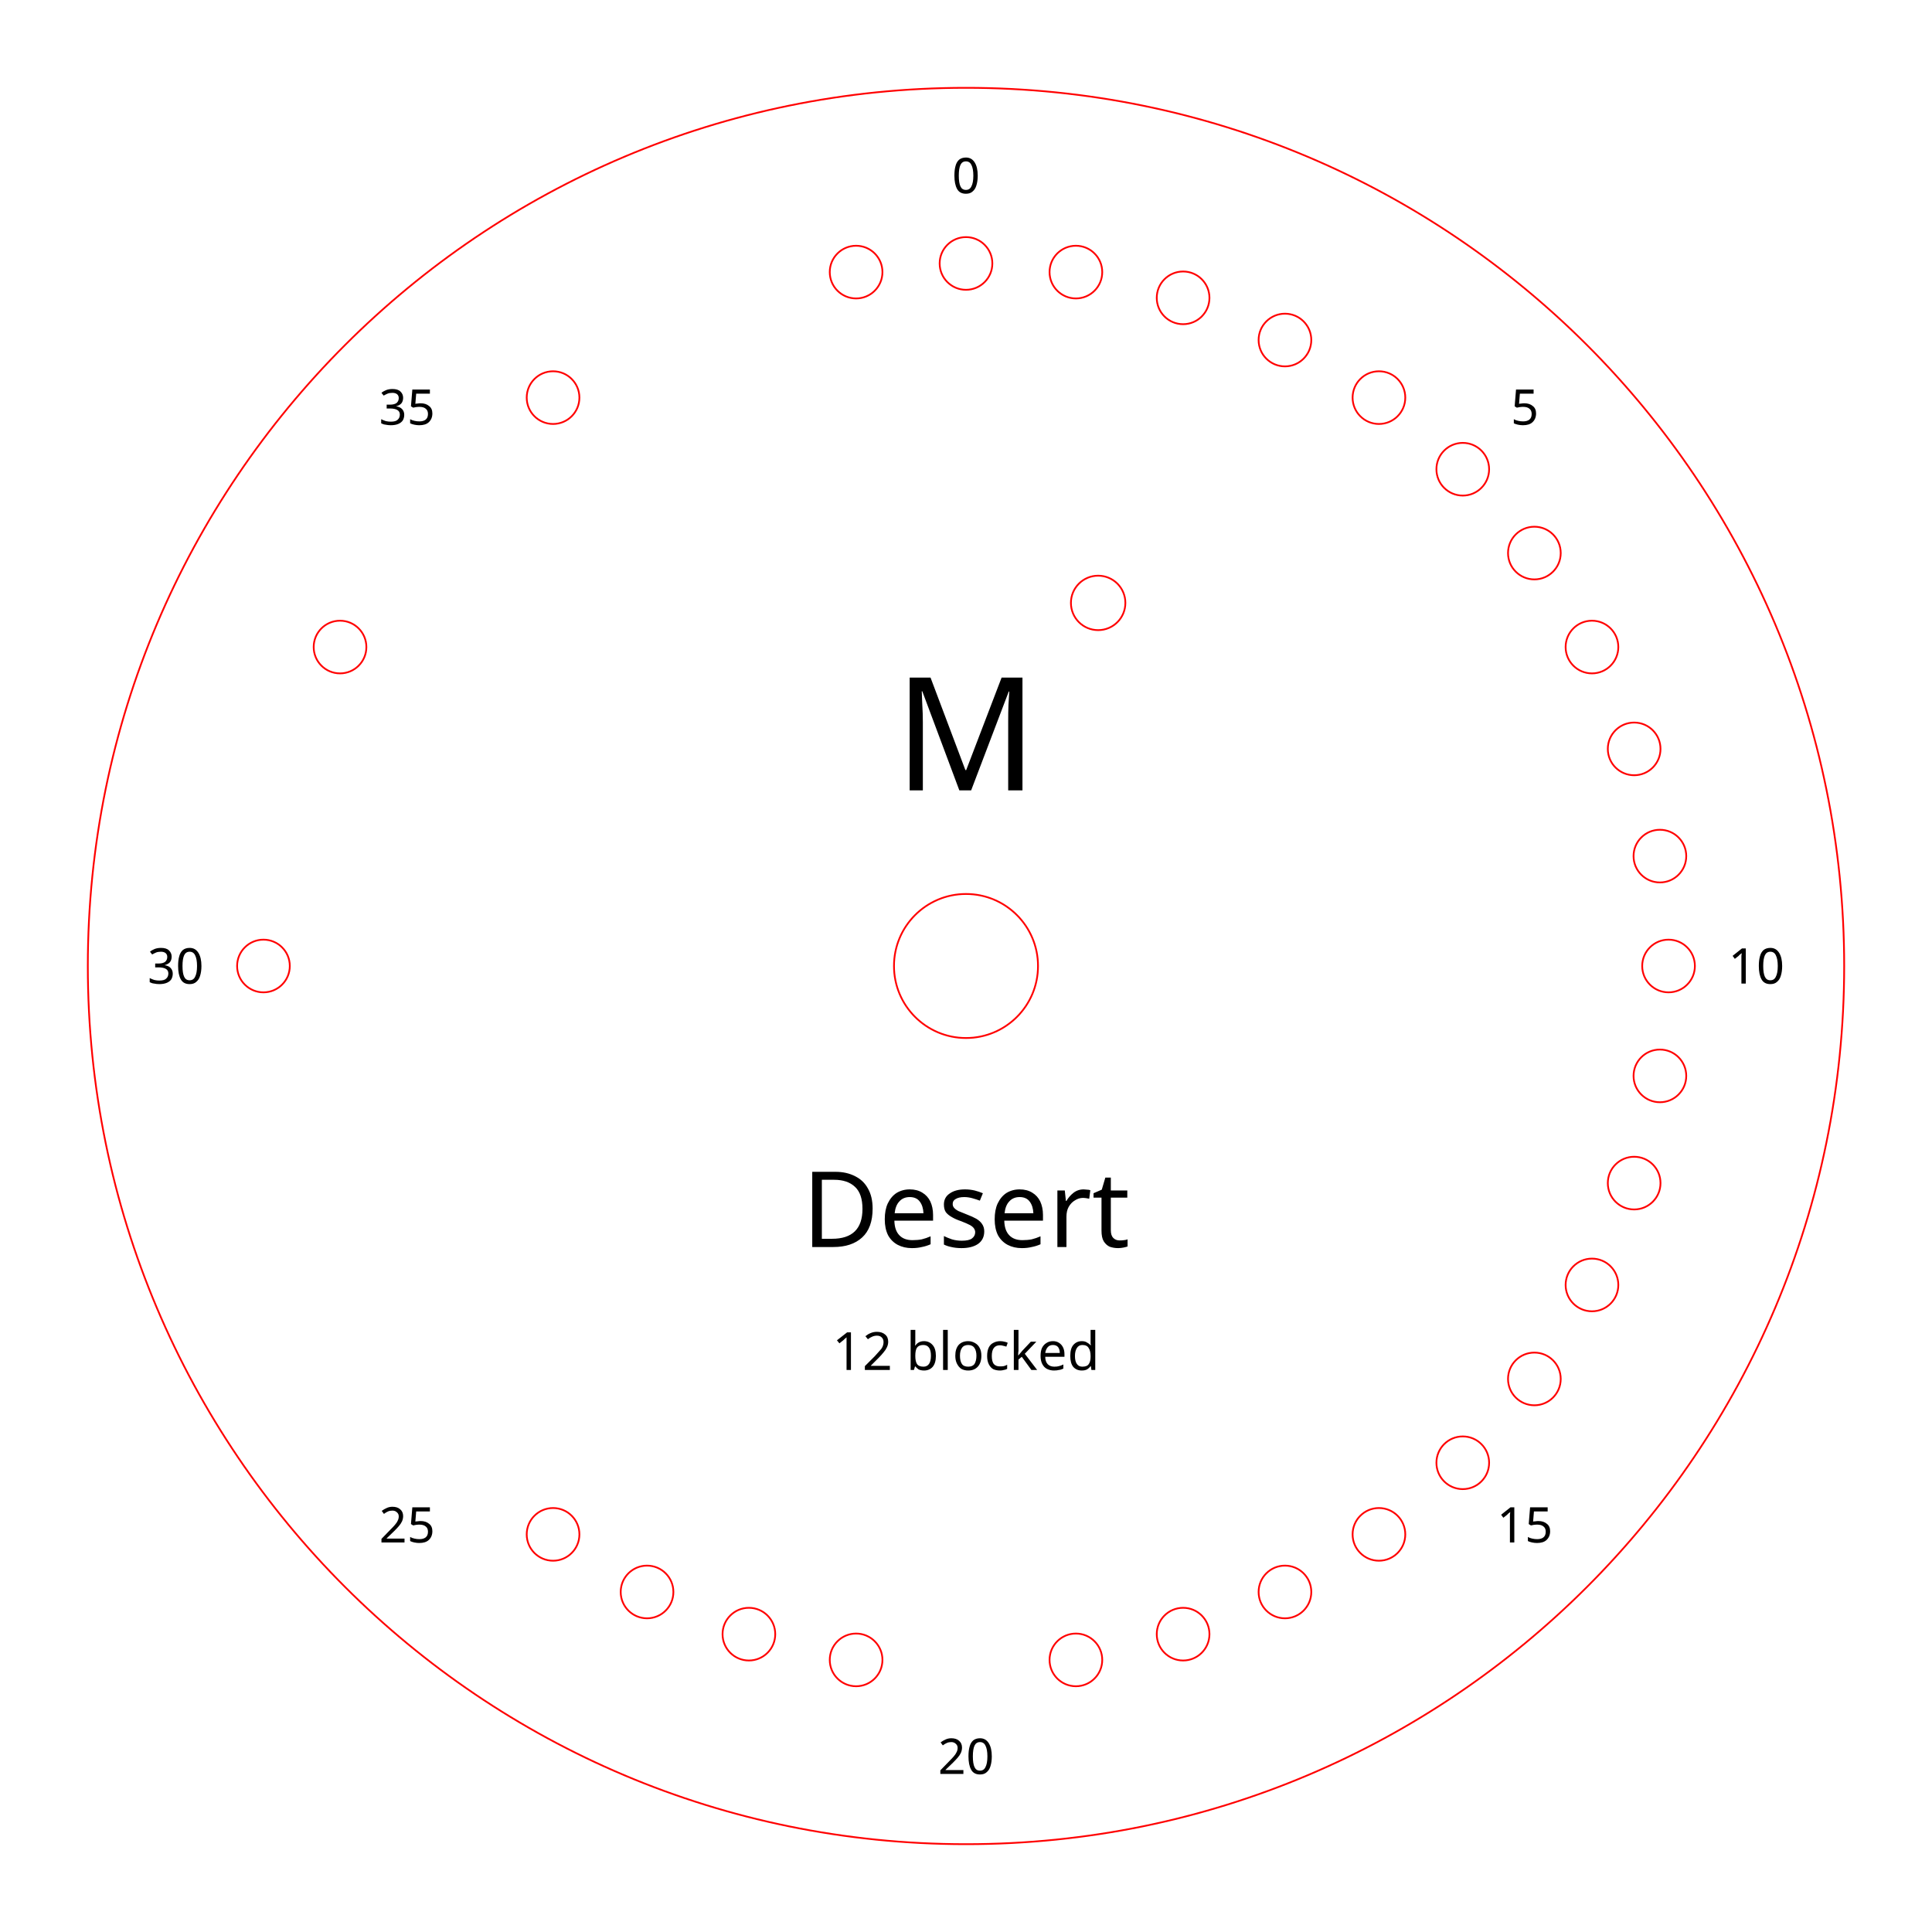
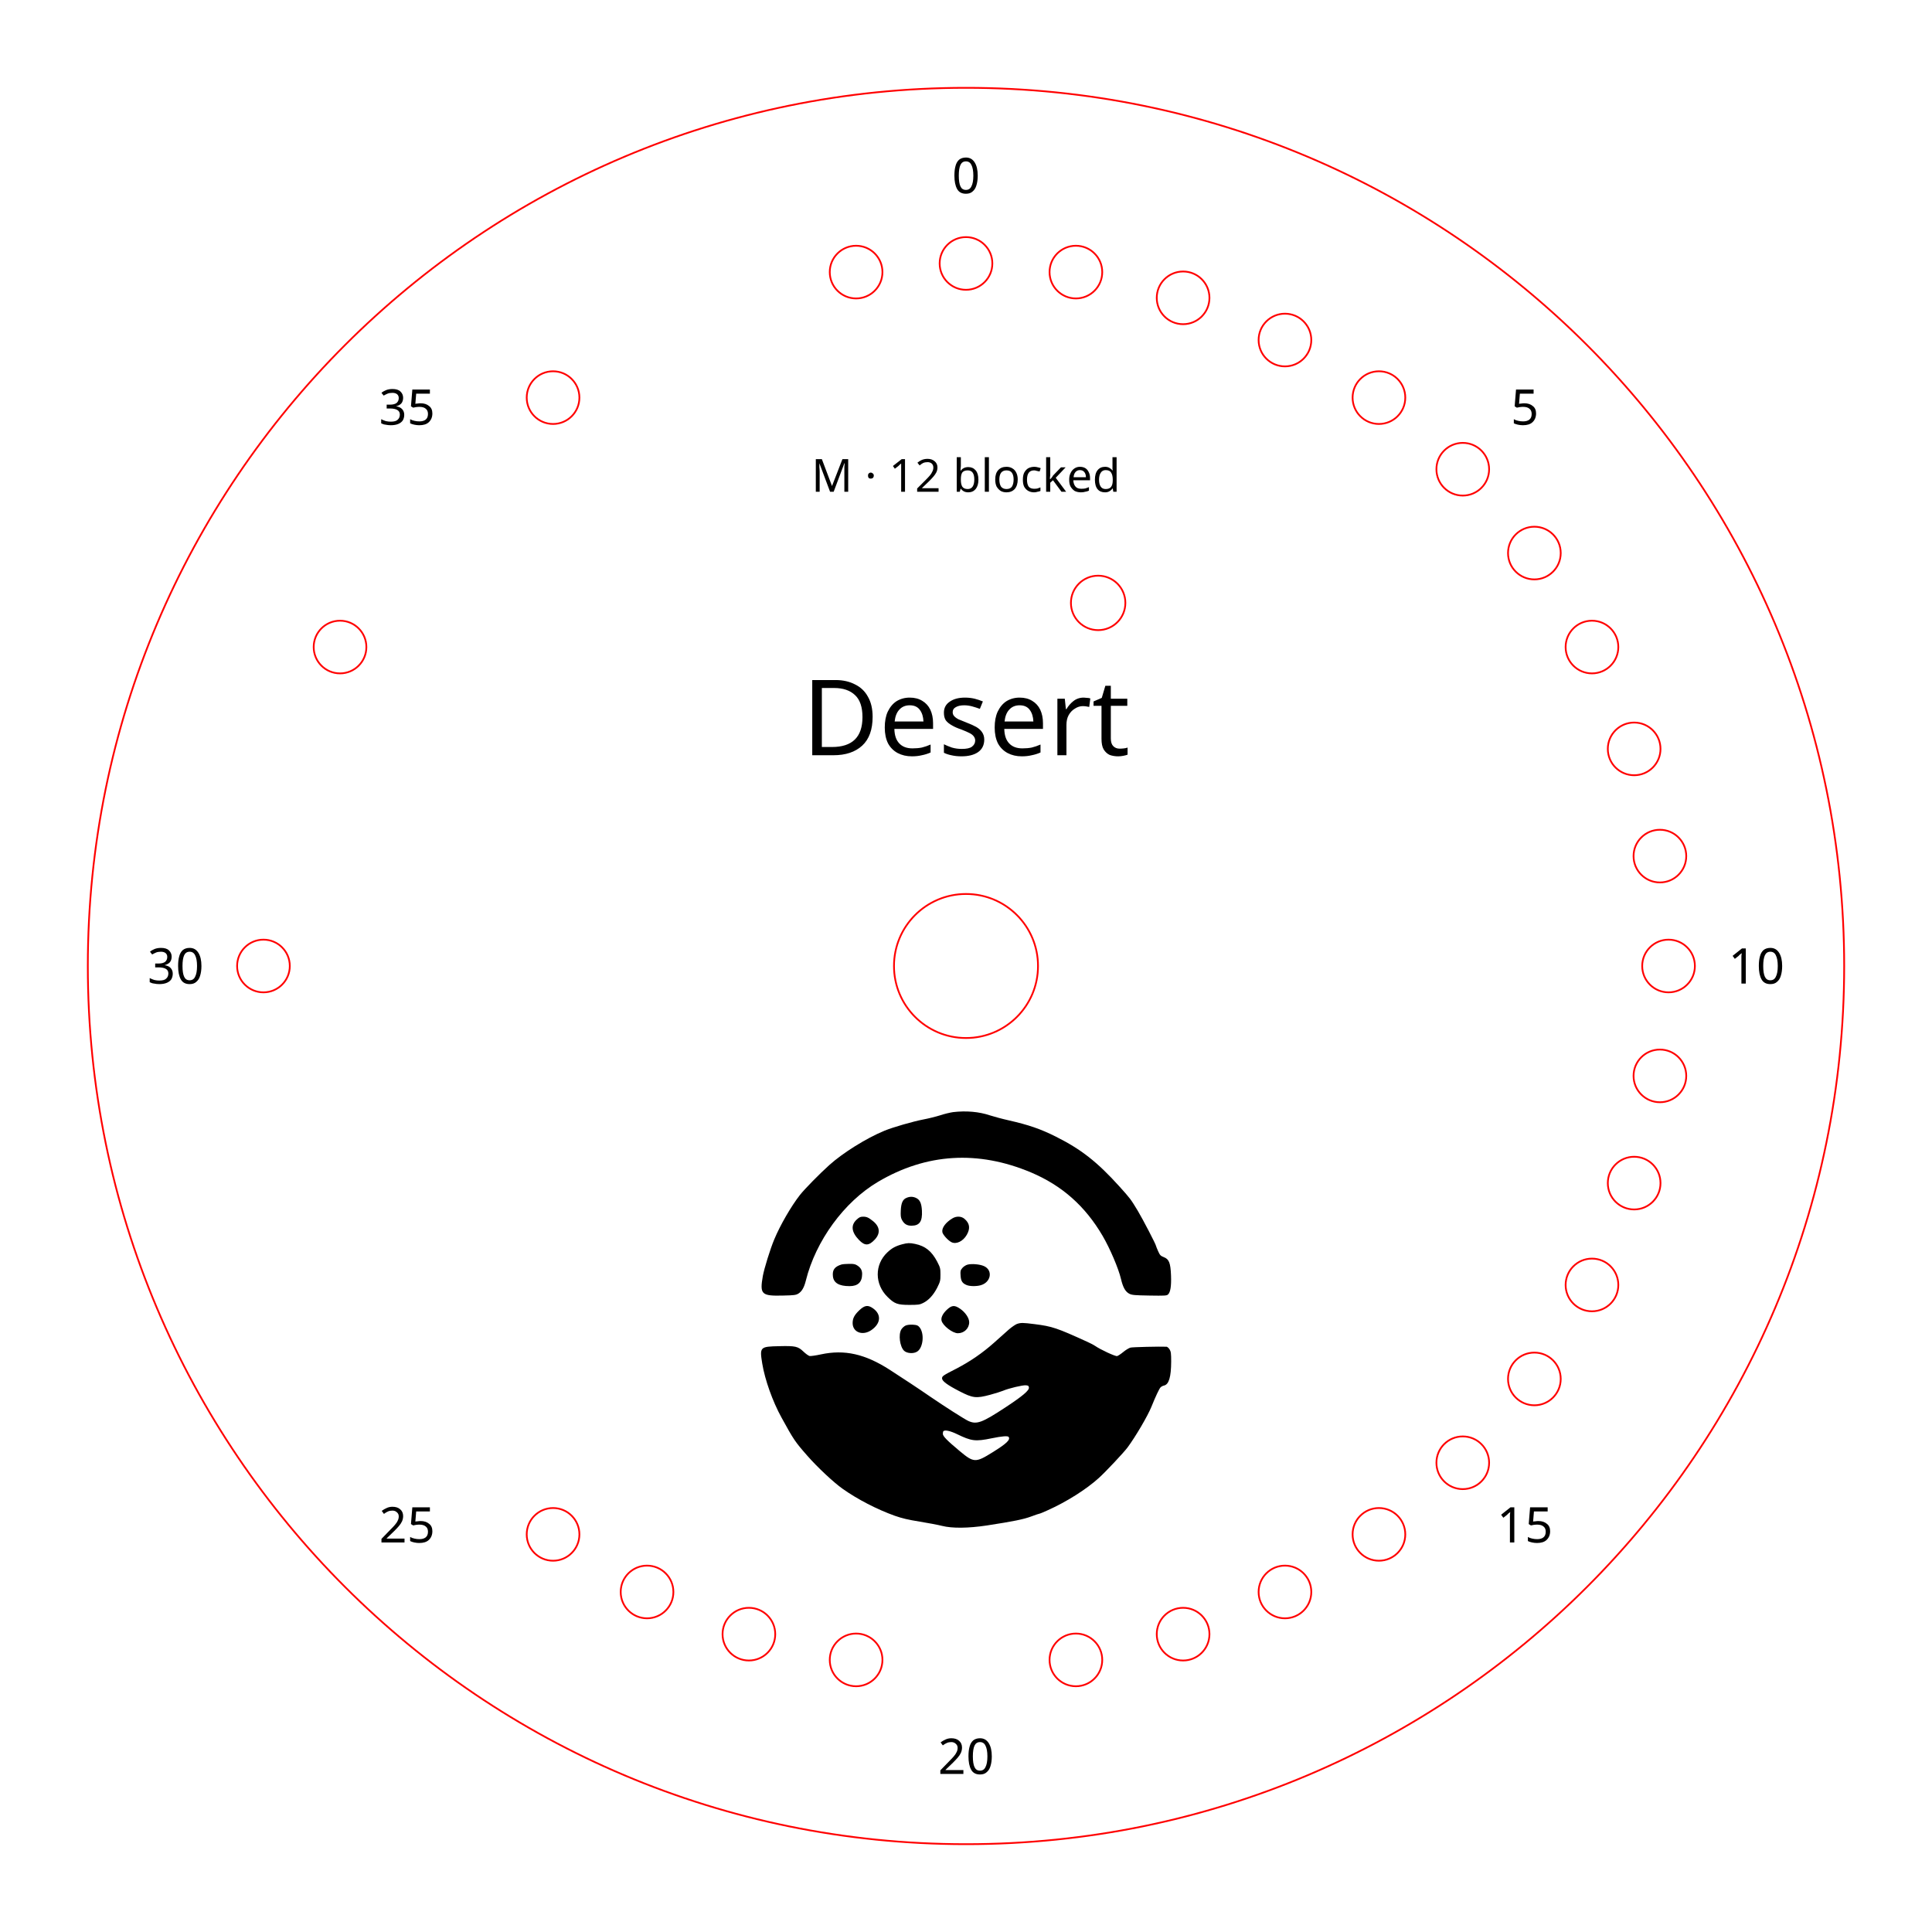
<svg xmlns="http://www.w3.org/2000/svg" width="110.000mm" height="110.000mm" viewBox="0 0 110.000 110.000">
  <style>
  .cut { fill: none; stroke: #ff0000; stroke-width: 0.1; }
  .engrave { fill: #000; font-family: sans-serif; text-anchor: middle; }
</style>
  <circle cx="55.000" cy="55.000" r="50.000" class="cut" />
  <circle cx="55.000" cy="55.000" r="4.100" class="cut" />
  <circle cx="62.524" cy="34.327" r="1.550" class="cut" />
  <circle cx="55.000" cy="15.000" r="1.500" class="cut" />
  <text x="55.000" y="11.000" font-size="2.800" class="engrave">0</text>
  <circle cx="61.257" cy="15.492" r="1.500" class="cut" />
  <circle cx="67.361" cy="16.958" r="1.500" class="cut" />
  <circle cx="73.160" cy="19.360" r="1.500" class="cut" />
  <circle cx="78.511" cy="22.639" r="1.500" class="cut" />
  <circle cx="83.284" cy="26.716" r="1.500" class="cut" />
  <text x="86.820" y="24.180" font-size="2.800" class="engrave">5</text>
  <circle cx="87.361" cy="31.489" r="1.500" class="cut" />
  <circle cx="90.640" cy="36.840" r="1.500" class="cut" />
  <circle cx="93.042" cy="42.639" r="1.500" class="cut" />
  <circle cx="94.508" cy="48.743" r="1.500" class="cut" />
  <circle cx="95.000" cy="55.000" r="1.500" class="cut" />
  <text x="100.000" y="56.000" font-size="2.800" class="engrave">10</text>
  <circle cx="94.508" cy="61.257" r="1.500" class="cut" />
  <circle cx="93.042" cy="67.361" r="1.500" class="cut" />
  <circle cx="90.640" cy="73.160" r="1.500" class="cut" />
  <circle cx="87.361" cy="78.511" r="1.500" class="cut" />
  <circle cx="83.284" cy="83.284" r="1.500" class="cut" />
  <text x="86.820" y="87.820" font-size="2.800" class="engrave">15</text>
  <circle cx="78.511" cy="87.361" r="1.500" class="cut" />
  <circle cx="73.160" cy="90.640" r="1.500" class="cut" />
  <circle cx="67.361" cy="93.042" r="1.500" class="cut" />
  <circle cx="61.257" cy="94.508" r="1.500" class="cut" />
  <text x="55.000" y="101.000" font-size="2.800" class="engrave">20</text>
  <circle cx="48.743" cy="94.508" r="1.500" class="cut" />
  <circle cx="42.639" cy="93.042" r="1.500" class="cut" />
  <circle cx="36.840" cy="90.640" r="1.500" class="cut" />
  <circle cx="31.489" cy="87.361" r="1.500" class="cut" />
  <text x="23.180" y="87.820" font-size="2.800" class="engrave">25</text>
  <circle cx="15.000" cy="55.000" r="1.500" class="cut" />
  <text x="10.000" y="56.000" font-size="2.800" class="engrave">30</text>
  <circle cx="19.360" cy="36.840" r="1.500" class="cut" />
  <text x="23.180" y="24.180" font-size="2.800" class="engrave">35</text>
  <circle cx="31.489" cy="22.639" r="1.500" class="cut" />
  <circle cx="48.743" cy="15.492" r="1.500" class="cut" />
-   <text x="55.000" y="45.000" font-size="9.000" class="engrave">M</text>
-   <text x="55.000" y="71.000" font-size="6.000" class="engrave">Desert</text>
-   <text x="55.000" y="78.000" font-size="3.000" class="engrave">12 blocked</text>
+   <text x="55.000" y="28.000" font-size="2.600" class="engrave">M · 12 blocked</text>
+   <text x="55.000" y="43.000" font-size="6.000" class="engrave">Desert</text>
+   <svg x="43.000" y="63.000" width="24.000" height="24.000" viewBox="0 0 528 528">
+     <g transform="translate(0,528) scale(0.1,-0.1)" fill="#000000" stroke="none">
+       <path d="M2480 5210 c-36 -5 -109 -22 -163 -40 -54 -17 -146 -40 -205 -51 -136 -26 -389 -99 -495 -143 -229 -95 -517 -275 -690 -430 -120 -108 -308 -299 -367 -374 -109 -139 -248 -379 -321 -555 -51 -120 -127 -367 -144 -461 -40 -230 -17 -251 255 -244 138 3 160 6 191 25 43 27 72 77 93 163 124 498 479 985 903 1236 605 358 1253 398 1918 118 387 -164 677 -420 896 -794 93 -159 199 -408 230 -539 25 -107 56 -162 106 -187 33 -16 67 -19 251 -22 188 -3 216 -2 232 13 31 28 43 106 38 239 -6 158 -25 204 -90 229 -40 16 -49 24 -72 76 -14 32 -26 62 -26 65 0 17 -165 334 -229 441 -89 147 -94 153 -227 301 -279 309 -481 468 -801 628 -190 95 -339 146 -585 202 -81 18 -188 47 -238 63 -136 46 -297 60 -460 41z M1893 4135 c-46 -19 -66 -66 -70 -160 -3 -63 0 -87 14 -114 28 -53 64 -75 123 -74 99 1 135 55 128 188 -5 93 -25 137 -74 160 -39 18 -79 19 -121 0z M1269 3862 c-74 -69 -64 -156 31 -254 73 -76 124 -74 199 7 71 77 63 159 -23 229 -58 46 -79 56 -126 56 -33 0 -48 -7 -81 -38z M2470 3879 c-85 -51 -136 -120 -126 -173 6 -32 70 -103 113 -125 60 -31 146 10 193 92 46 81 37 144 -30 201 -40 33 -100 35 -150 5z M1840 3554 c-82 -22 -129 -48 -186 -102 -161 -153 -159 -398 3 -557 87 -86 125 -100 273 -100 110 0 131 3 171 23 70 34 129 98 177 190 39 79 42 89 42 167 0 78 -3 88 -41 162 -69 131 -148 195 -277 222 -67 14 -94 13 -162 -5z M1080 3301 c-86 -27 -116 -68 -107 -148 9 -83 77 -123 208 -123 105 0 157 49 158 150 1 47 -17 80 -58 107 -28 19 -47 23 -105 22 -39 0 -82 -4 -96 -8z M2658 3299 c-21 -6 -50 -25 -64 -42 -23 -28 -26 -38 -22 -93 4 -70 22 -98 75 -120 39 -17 123 -18 176 -3 131 36 157 189 42 240 -53 24 -156 32 -207 18z M1305 2729 c-63 -60 -85 -101 -85 -162 0 -115 125 -163 234 -88 119 82 129 195 24 271 -65 47 -106 42 -173 -21z M2400 2734 c-51 -48 -76 -99 -66 -137 16 -63 138 -157 204 -157 79 0 142 61 142 138 0 52 -48 124 -114 169 -70 48 -104 45 -166 -13z M3277 2556 c-20 -8 -65 -39 -100 -69 -34 -31 -117 -105 -185 -165 -147 -131 -302 -237 -474 -326 -164 -84 -178 -93 -178 -121 0 -34 64 -82 217 -161 168 -87 210 -92 385 -45 63 17 137 40 163 51 70 30 243 71 284 68 29 -2 37 -7 39 -27 6 -37 -78 -107 -293 -249 -295 -194 -361 -218 -465 -171 -47 21 -302 184 -480 306 -124 86 -351 236 -505 335 -309 199 -567 257 -863 193 -64 -14 -128 -23 -142 -20 -14 4 -48 28 -76 55 -69 66 -101 73 -304 68 -241 -5 -246 -10 -212 -219 33 -201 130 -474 241 -675 152 -277 170 -304 324 -479 126 -144 329 -334 441 -413 186 -132 432 -259 653 -338 94 -33 167 -50 315 -74 106 -17 231 -41 278 -53 126 -32 328 -30 560 5 331 51 461 77 557 113 51 19 98 35 103 35 6 0 52 19 102 42 239 107 484 262 643 406 85 77 310 316 359 382 98 132 253 395 299 510 52 129 96 222 113 241 9 10 29 21 45 24 61 14 88 108 89 300 0 102 -3 125 -20 153 -11 17 -28 32 -37 33 -85 4 -426 -4 -453 -11 -19 -5 -60 -30 -90 -55 -30 -25 -65 -48 -77 -51 -22 -6 -211 82 -275 127 -14 10 -57 33 -95 50 -386 176 -442 195 -663 223 -150 19 -173 19 -223 2z m-751 -1379 c183 -89 231 -95 435 -53 132 27 204 33 214 16 22 -36 -28 -83 -205 -193 -210 -131 -233 -130 -410 18 -158 132 -210 185 -210 215 0 15 3 30 7 33 18 19 86 4 169 -36z M1883 2536 c-18 -8 -42 -30 -53 -48 -39 -64 -19 -217 35 -268 36 -33 118 -39 163 -10 77 48 94 230 28 307 -19 22 -33 27 -82 30 -37 2 -71 -2 -91 -11z" />
+     </g>
+   </svg>
</svg>
